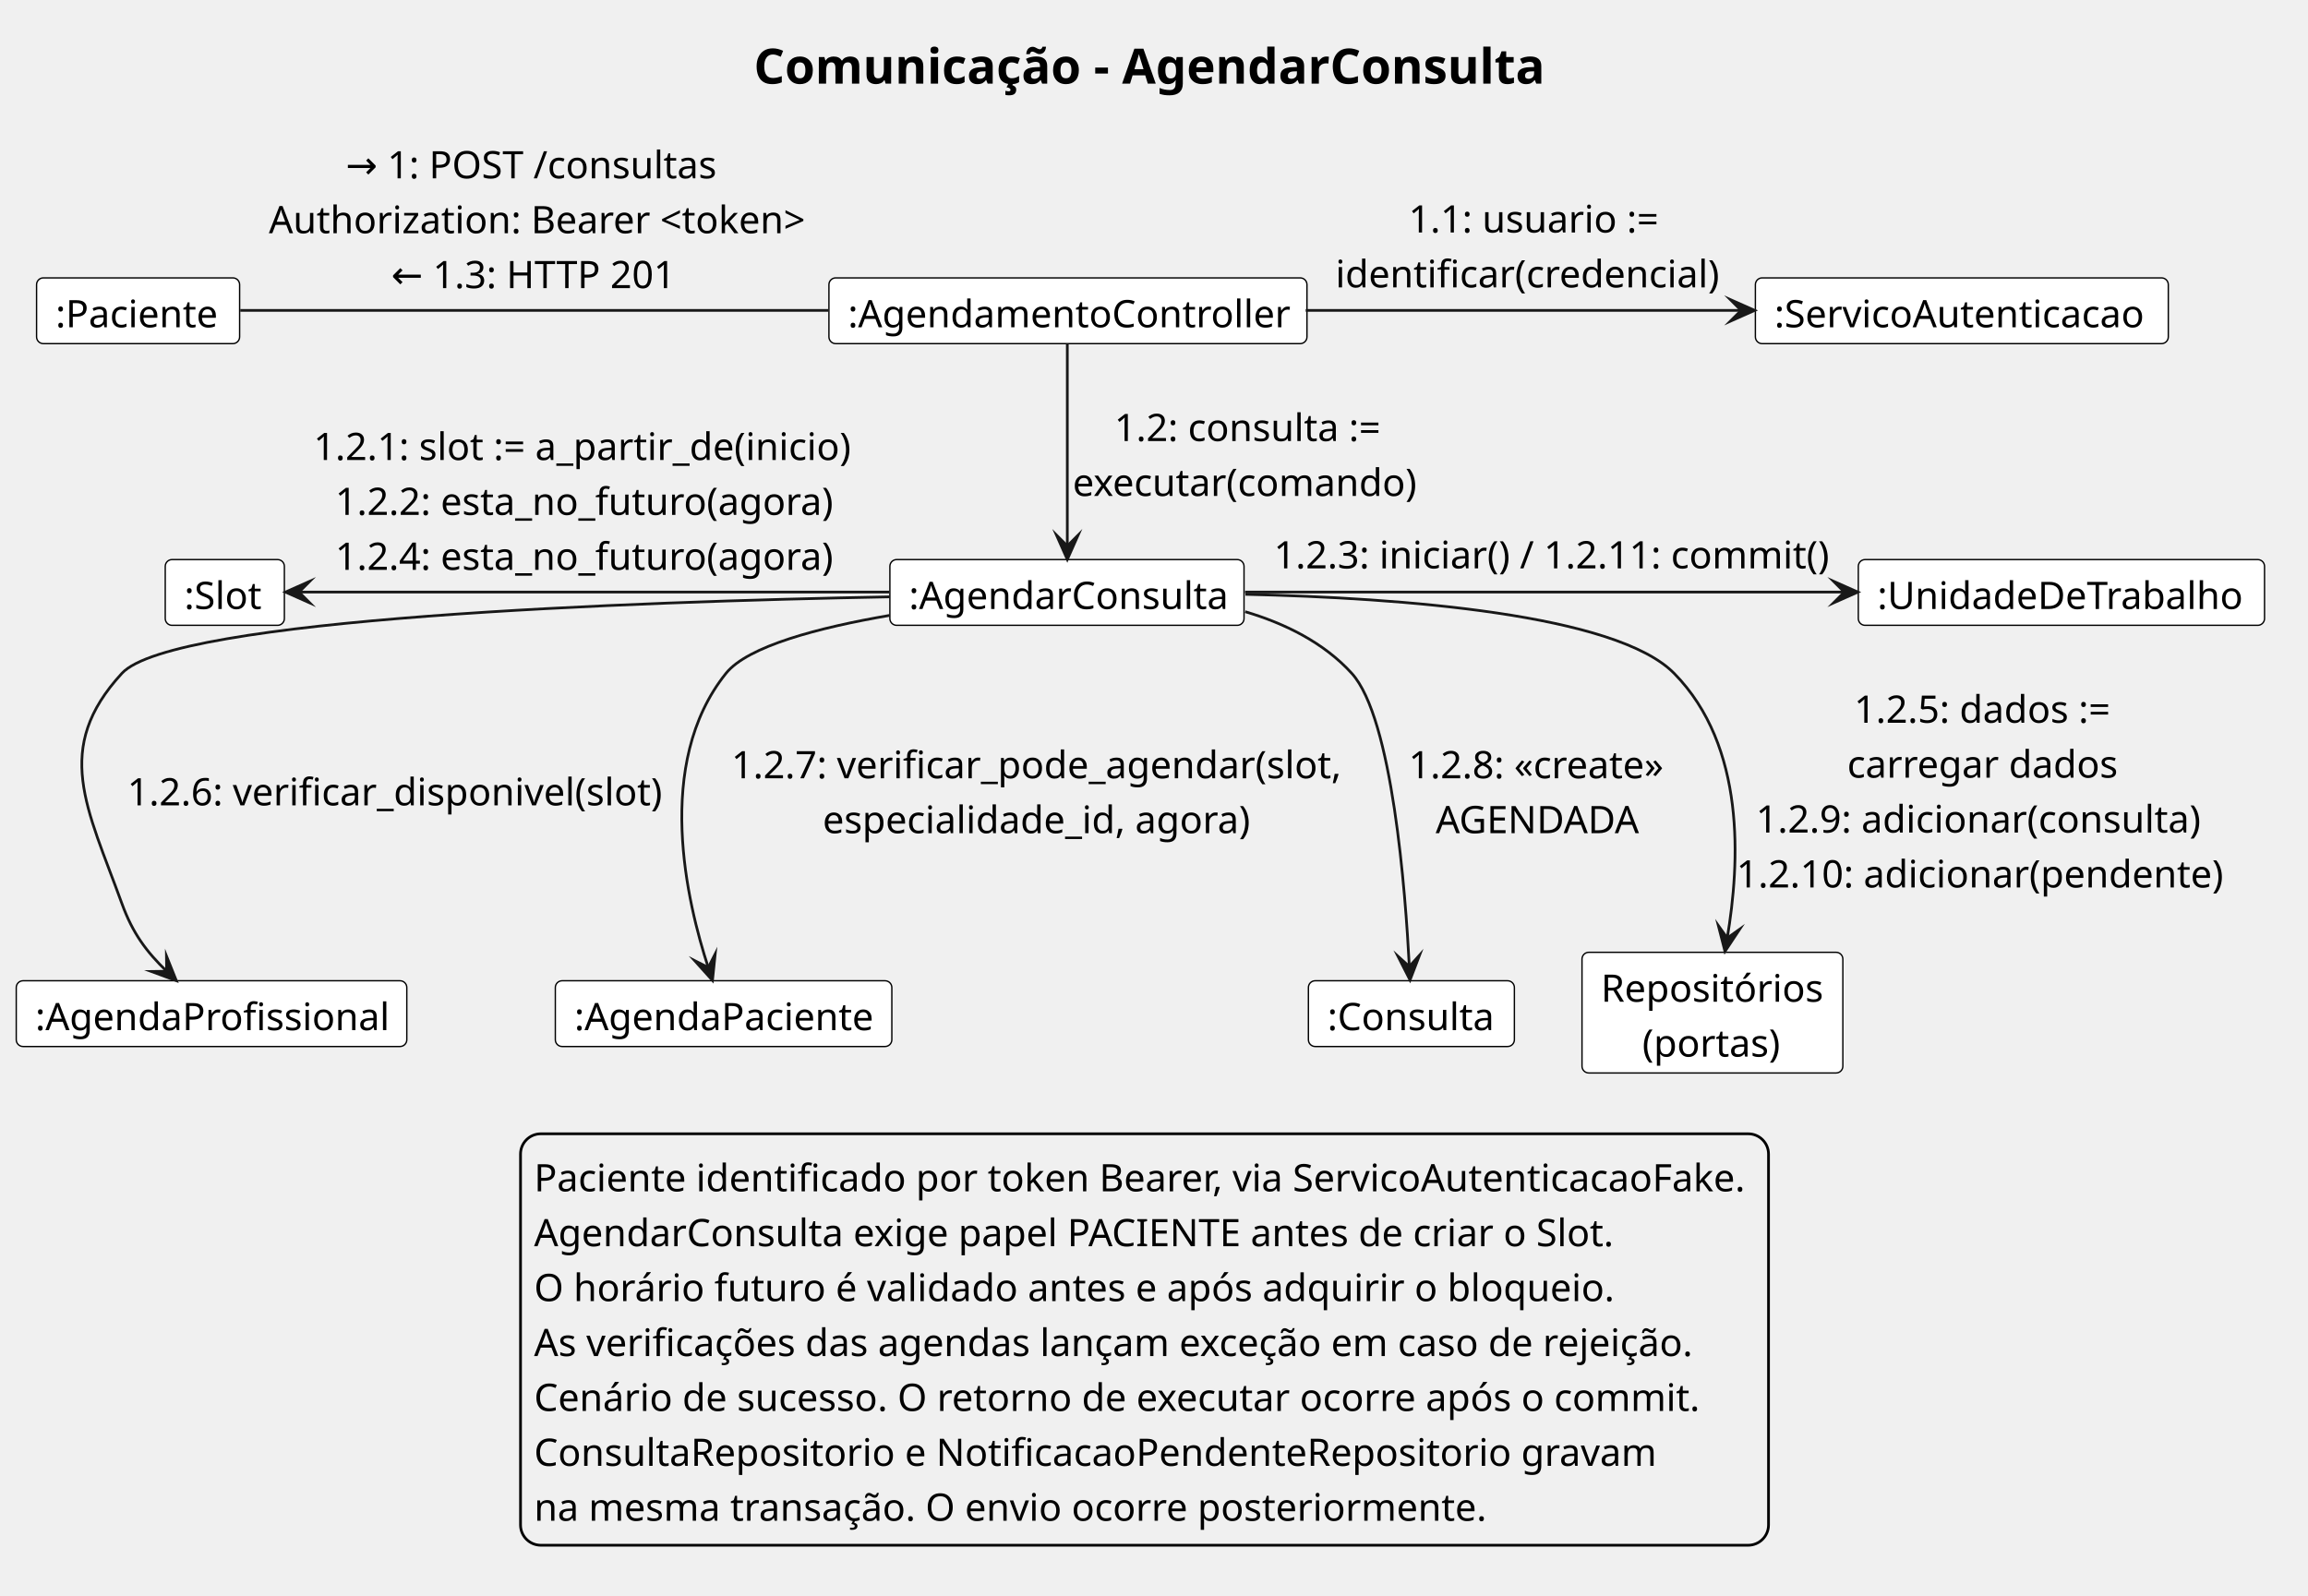
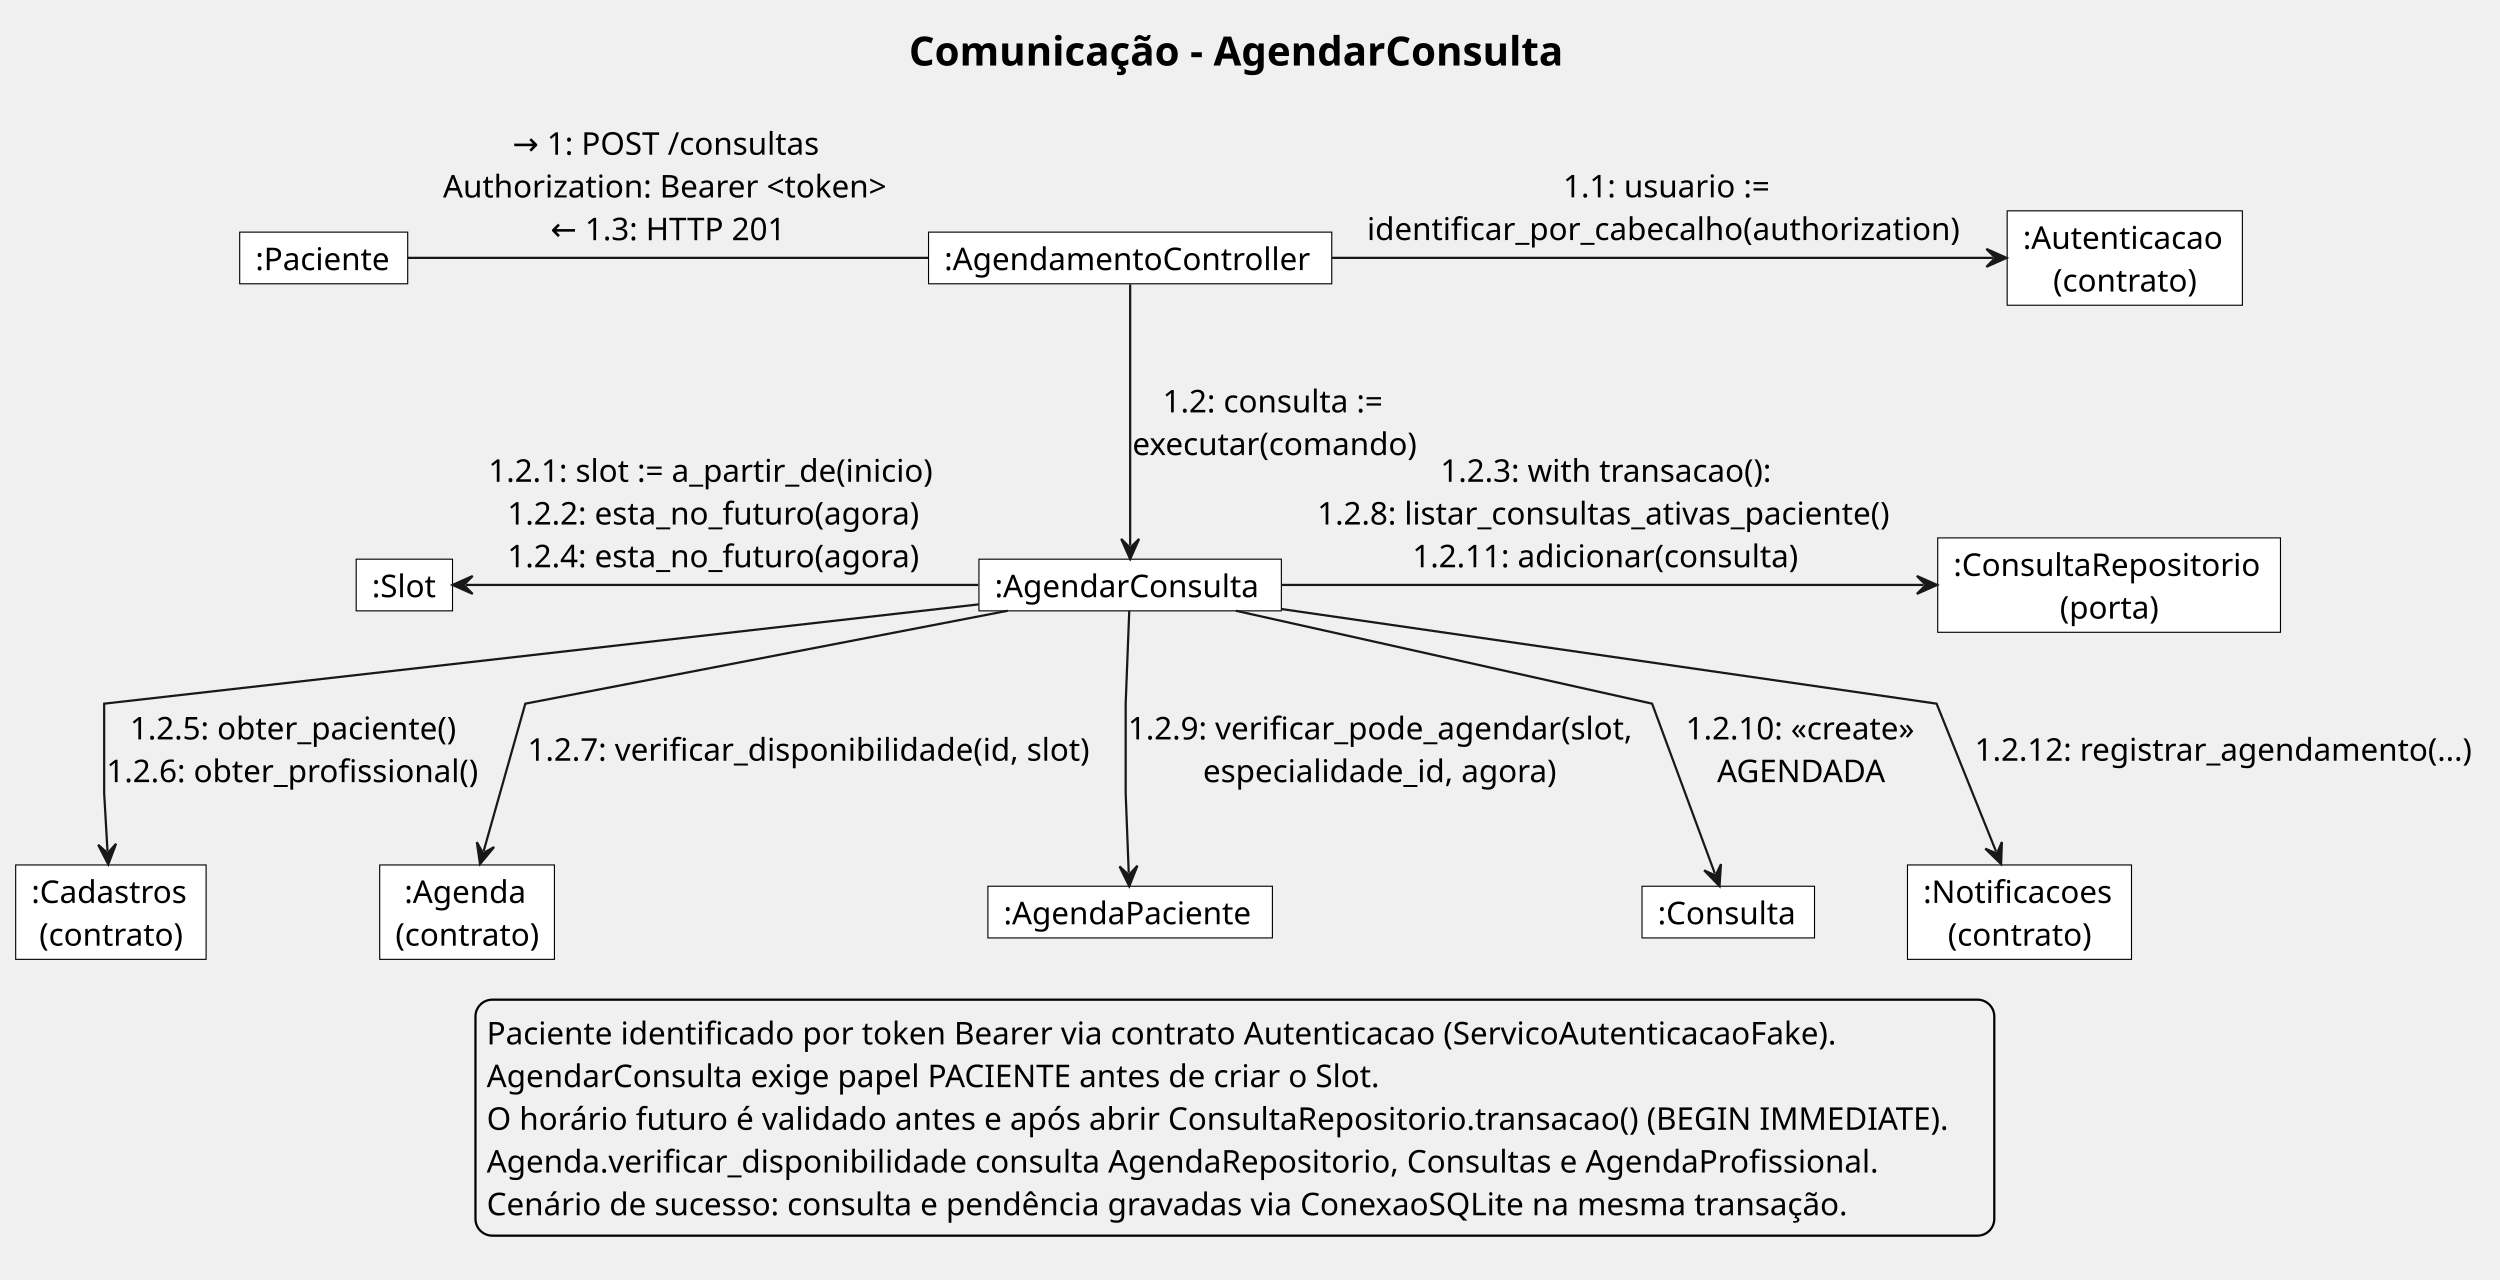
- <svg xmlns="http://www.w3.org/2000/svg" version="1.1" data-diagram-type="CLASS" style="width:852px;height:589px;background:#FFFFFF;" width="852px" height="589px" viewBox="0 0 852 589" zoomAndPan="magnify" preserveAspectRatio="none" contentStyleType="text/css">
+ <svg xmlns="http://www.w3.org/2000/svg" contentStyleType="text/css" height="571px" preserveAspectRatio="none" style="width:1116px;height:571px;background:#FFFFFF;" version="1.1" viewBox="0 0 1116 571" width="1116px" zoomAndPan="magnify">
  <defs />
-   <g font-family="sans-serif" lengthAdjust="spacing">
-     <g class="title" data-source-line="17">
-       <text x="278.258" y="30.88" fill="#000" font-size="18" textLength="288.484" font-weight="700">Comunicação - AgendarConsulta</text>
+   <g>
+     <text fill="#000000" font-family="sans-serif" font-size="18" font-weight="bold" lengthAdjust="spacing" textLength="291" x="405.75" y="29.242">Comunicação - AgendarConsulta</text>
+     <g id="elem_C">
+       <rect fill="#FFFFFF" height="23.068" style="stroke:#000000;stroke-width:0.5;" width="180" x="414.5" y="103.618" />
+       <text fill="#000000" font-family="sans-serif" font-size="14" lengthAdjust="spacing" textLength="166" x="421.5" y="120.584">:AgendamentoController</text>
    </g>
-     <g class="entity" data-qualified-name="C" id="ent0001" data-source-line="19">
-       <rect x="306" y="102.596" width="176.469" height="24.272" fill="#FFF" style="stroke:#000;stroke-width:0.5;" rx="2.5" ry="2.5" />
-       <text x="313" y="120.836" fill="#000" font-size="14" textLength="162.469">:AgendamentoController</text>
+     <g id="elem_Auth">
+       <rect fill="#FFFFFF" height="42.136" style="stroke:#000000;stroke-width:0.5;" width="105" x="896" y="94.118" />
+       <text fill="#000000" font-family="sans-serif" font-size="14" lengthAdjust="spacing" textLength="91" x="903" y="111.084">:Autenticacao</text>
+       <text fill="#000000" font-family="sans-serif" font-size="14" lengthAdjust="spacing" textLength="64" x="916.5" y="130.152">(contrato)</text>
    </g>
-     <g class="entity" data-qualified-name="Auth" id="ent0002" data-source-line="20">
-       <rect x="648" y="102.596" width="152.431" height="24.272" fill="#FFF" style="stroke:#000;stroke-width:0.5;" rx="2.5" ry="2.5" />
-       <text x="655" y="120.836" fill="#000" font-size="14" textLength="138.431">:ServicoAutenticacao</text>
+     <g id="elem_UC">
+       <rect fill="#FFFFFF" height="23.068" style="stroke:#000000;stroke-width:0.5;" width="135" x="437" y="249.618" />
+       <text fill="#000000" font-family="sans-serif" font-size="14" lengthAdjust="spacing" textLength="121" x="444" y="266.584">:AgendarConsulta</text>
    </g>
-     <g class="entity" data-qualified-name="UC" id="ent0003" data-source-line="21">
-       <rect x="328.5" y="206.596" width="130.732" height="24.272" fill="#FFF" style="stroke:#000;stroke-width:0.5;" rx="2.5" ry="2.5" />
-       <text x="335.5" y="224.836" fill="#000" font-size="14" textLength="116.732">:AgendarConsulta</text>
+     <g id="elem_Horario">
+       <rect fill="#FFFFFF" height="23.068" style="stroke:#000000;stroke-width:0.5;" width="43" x="159" y="249.618" />
+       <text fill="#000000" font-family="sans-serif" font-size="14" lengthAdjust="spacing" textLength="29" x="166" y="266.584">:Slot</text>
    </g>
-     <g class="entity" data-qualified-name="Horario" id="ent0004" data-source-line="22">
-       <rect x="61" y="206.596" width="43.974" height="24.272" fill="#FFF" style="stroke:#000;stroke-width:0.5;" rx="2.5" ry="2.5" />
-       <text x="68" y="224.836" fill="#000" font-size="14" textLength="29.974">:Slot</text>
+     <g id="elem_CRep">
+       <rect fill="#FFFFFF" height="42.136" style="stroke:#000000;stroke-width:0.5;" width="153" x="865" y="240.118" />
+       <text fill="#000000" font-family="sans-serif" font-size="14" lengthAdjust="spacing" textLength="139" x="872" y="257.084">:ConsultaRepositorio</text>
+       <text fill="#000000" font-family="sans-serif" font-size="14" lengthAdjust="spacing" textLength="44" x="919.5" y="276.152">(porta)</text>
    </g>
-     <g class="entity" data-qualified-name="UoW" id="ent0005" data-source-line="23">
-       <rect x="686" y="206.596" width="149.953" height="24.272" fill="#FFF" style="stroke:#000;stroke-width:0.5;" rx="2.5" ry="2.5" />
-       <text x="693" y="224.836" fill="#000" font-size="14" textLength="135.953">:UnidadeDeTrabalho</text>
+     <g id="elem_Cad">
+       <rect fill="#FFFFFF" height="42.136" style="stroke:#000000;stroke-width:0.5;" width="85" x="7" y="386.118" />
+       <text fill="#000000" font-family="sans-serif" font-size="14" lengthAdjust="spacing" textLength="71" x="14" y="403.084">:Cadastros</text>
+       <text fill="#000000" font-family="sans-serif" font-size="14" lengthAdjust="spacing" textLength="64" x="17.5" y="422.152">(contrato)</text>
    </g>
-     <g class="entity" data-qualified-name="Repos" id="ent0006" data-source-line="24">
-       <rect x="584" y="351.596" width="96.292" height="44.544" fill="#FFF" style="stroke:#000;stroke-width:0.5;" rx="2.5" ry="2.5" />
-       <text x="591" y="369.836" fill="#000" font-size="14" textLength="82.292">Repositórios</text>
-       <text x="606.26" y="390.108" fill="#000" font-size="14" textLength="51.772">(portas)</text>
+     <g id="elem_Ag">
+       <rect fill="#FFFFFF" height="42.136" style="stroke:#000000;stroke-width:0.5;" width="78" x="169.5" y="386.118" />
+       <text fill="#000000" font-family="sans-serif" font-size="14" lengthAdjust="spacing" textLength="56" x="180.5" y="403.084">:Agenda</text>
+       <text fill="#000000" font-family="sans-serif" font-size="14" lengthAdjust="spacing" textLength="64" x="176.5" y="422.152">(contrato)</text>
    </g>
-     <g class="entity" data-qualified-name="AP" id="ent0007" data-source-line="25">
-       <rect x="6" y="362.096" width="144.171" height="24.272" fill="#FFF" style="stroke:#000;stroke-width:0.5;" rx="2.5" ry="2.5" />
-       <text x="13" y="380.336" fill="#000" font-size="14" textLength="130.171">:AgendaProfissional</text>
+     <g id="elem_AC">
+       <rect fill="#FFFFFF" height="23.068" style="stroke:#000000;stroke-width:0.5;" width="127" x="441" y="395.618" />
+       <text fill="#000000" font-family="sans-serif" font-size="14" lengthAdjust="spacing" textLength="113" x="448" y="412.584">:AgendaPaciente</text>
    </g>
-     <g class="entity" data-qualified-name="AC" id="ent0008" data-source-line="26">
-       <rect x="205" y="362.096" width="124.222" height="24.272" fill="#FFF" style="stroke:#000;stroke-width:0.5;" rx="2.5" ry="2.5" />
-       <text x="212" y="380.336" fill="#000" font-size="14" textLength="110.222">:AgendaPaciente</text>
+     <g id="elem_Cons">
+       <rect fill="#FFFFFF" height="23.068" style="stroke:#000000;stroke-width:0.5;" width="77" x="733" y="395.618" />
+       <text fill="#000000" font-family="sans-serif" font-size="14" lengthAdjust="spacing" textLength="63" x="740" y="412.584">:Consulta</text>
    </g>
-     <g class="entity" data-qualified-name="Cons" id="ent0009" data-source-line="27">
-       <rect x="483" y="362.096" width="76.034" height="24.272" fill="#FFF" style="stroke:#000;stroke-width:0.5;" rx="2.5" ry="2.5" />
-       <text x="490" y="380.336" fill="#000" font-size="14" textLength="62.034">:Consulta</text>
+     <g id="elem_Notif">
+       <rect fill="#FFFFFF" height="42.136" style="stroke:#000000;stroke-width:0.5;" width="100" x="851.5" y="386.118" />
+       <text fill="#000000" font-family="sans-serif" font-size="14" lengthAdjust="spacing" textLength="86" x="858.5" y="403.084">:Notificacoes</text>
+       <text fill="#000000" font-family="sans-serif" font-size="14" lengthAdjust="spacing" textLength="64" x="869.5" y="422.152">(contrato)</text>
    </g>
-     <g class="entity" data-qualified-name="P" id="ent0010" data-source-line="28">
-       <rect x="13.5" y="102.596" width="74.956" height="24.272" fill="#FFF" style="stroke:#000;stroke-width:0.5;" rx="2.5" ry="2.5" />
-       <text x="20.5" y="120.836" fill="#000" font-size="14" textLength="60.956">:Paciente</text>
+     <g id="elem_P">
+       <rect fill="#FFFFFF" height="23.068" style="stroke:#000000;stroke-width:0.5;" width="75" x="107" y="103.618" />
+       <text fill="#000000" font-family="sans-serif" font-size="14" lengthAdjust="spacing" textLength="61" x="114" y="120.584">:Paciente</text>
    </g>
-     <g class="link" data-entity-1="ent0010" data-entity-2="ent0001" id="lnk11" data-link-type="association">
-       <path d="M88.688,114.596 C140.548,114.596 235.468,114.596 305.754,114.596" style="stroke:#181818;stroke-width:1;" fill="none" />
-       <text x="127.621" y="65.836" fill="#000" font-size="14" textLength="139.439">→ 1: POST /consultas</text>
-       <text x="99.25" y="86.108" fill="#000" font-size="14" textLength="196.181">Authorization: Bearer &lt;token&gt;</text>
-       <text x="144.407" y="106.38" fill="#000" font-size="14" textLength="105.868">← 1.3: HTTP 201</text>
+     <g id="link_P_C">
+       <path codeLine="31" d="M182.01,115.118 C236.57,115.118 339.5,115.118 414.44,115.118 " fill="none" id="P-C" style="stroke:#181818;stroke-width:1.0;" />
+       <text fill="#000000" font-family="sans-serif" font-size="14" lengthAdjust="spacing" textLength="139" x="228.75" y="69.084">→ 1: POST /consultas</text>
+       <text fill="#000000" font-family="sans-serif" font-size="14" lengthAdjust="spacing" textLength="201" x="197.75" y="88.152">Authorization: Bearer &lt;token&gt;</text>
+       <text fill="#000000" font-family="sans-serif" font-size="14" lengthAdjust="spacing" textLength="105" x="245.75" y="107.22">← 1.3: HTTP 201</text>
    </g>
-     <g class="link" data-entity-1="ent0001" data-entity-2="ent0002" id="lnk12" data-link-type="dependency">
-       <polygon points="647.741,114.596,638.741,110.596,642.741,114.596,638.741,118.596,647.741,114.596" fill="#181818" style="stroke:#181818;stroke-width:1;stroke-linejoin:miter;stroke-miterlimit:10;" />
-       <path d="M482,114.596 C533.648,114.596 593.27,114.596 642.741,114.596" style="stroke:#181818;stroke-width:1;" fill="none" />
-       <text x="519.985" y="85.836" fill="#000" font-size="14" textLength="90.454">1.1: usuario :=</text>
-       <text x="493" y="106.108" fill="#000" font-size="14" textLength="144.423">identificar(credencial)</text>
+     <g id="link_C_Auth">
+       <path codeLine="32" d="M594.62,115.118 C685.11,115.118 815.46,115.118 889.72,115.118 " fill="none" id="C-to-Auth" style="stroke:#181818;stroke-width:1.0;" />
+       <polygon fill="#181818" points="895.72,115.118,886.72,111.118,890.72,115.118,886.72,119.118,895.72,115.118" style="stroke:#181818;stroke-width:1.0;" />
+       <text fill="#000000" font-family="sans-serif" font-size="14" lengthAdjust="spacing" textLength="95" x="697.75" y="88.084">1.1: usuario :=</text>
+       <text fill="#000000" font-family="sans-serif" font-size="14" lengthAdjust="spacing" textLength="270" x="610.25" y="107.152">identificar_por_cabecalho(authorization)</text>
    </g>
-     <g class="link" data-entity-1="ent0001" data-entity-2="ent0003" id="lnk13" data-link-type="dependency">
-       <polygon points="394,206.55,398,197.55,394,201.55,390,197.55,394,206.55" fill="#181818" style="stroke:#181818;stroke-width:1;stroke-linejoin:miter;stroke-miterlimit:10;" />
-       <path d="M394,126.901 C394,146.612 394,182.023 394,201.55" style="stroke:#181818;stroke-width:1;" fill="none" />
-       <text x="411.372" y="162.836" fill="#000" font-size="14" textLength="97.608">1.2: consulta :=</text>
-       <text x="396" y="183.108" fill="#000" font-size="14" textLength="128.351">executar(comando)</text>
+     <g id="link_C_UC">
+       <path codeLine="33" d="M504.5,126.938 C504.5,153.758 504.5,217.028 504.5,243.558 " fill="none" id="C-to-UC" style="stroke:#181818;stroke-width:1.0;" />
+       <polygon fill="#181818" points="504.5,249.558,508.5,240.558,504.5,244.558,500.5,240.558,504.5,249.558" style="stroke:#181818;stroke-width:1.0;" />
+       <text fill="#000000" font-family="sans-serif" font-size="14" lengthAdjust="spacing" textLength="101" x="519" y="184.084">1.2: consulta :=</text>
+       <text fill="#000000" font-family="sans-serif" font-size="14" lengthAdjust="spacing" textLength="128" x="505.5" y="203.152">executar(comando)</text>
    </g>
-     <g class="link" data-entity-1="ent0004" data-entity-2="ent0003" id="lnk15" data-link-type="dependency">
-       <polygon points="105.366,218.596,114.366,222.596,110.366,218.596,114.366,214.596,105.366,218.596" fill="#181818" style="stroke:#181818;stroke-width:1;stroke-linejoin:miter;stroke-miterlimit:10;" />
-       <path d="M110.366,218.596 C156.397,218.596 258.269,218.596 328.256,218.596" style="stroke:#181818;stroke-width:1;" fill="none" />
-       <text x="115.75" y="169.836" fill="#000" font-size="14" textLength="202.047">1.2.1: slot := a_partir_de(inicio)</text>
-       <text x="123.751" y="190.108" fill="#000" font-size="14" textLength="186.045">1.2.2: esta_no_futuro(agora)</text>
-       <text x="123.751" y="210.38" fill="#000" font-size="14" textLength="186.045">1.2.4: esta_no_futuro(agora)</text>
+     <g id="link_Horario_UC">
+       <path codeLine="35" d="M208.01,261.118 C255.07,261.118 362.87,261.118 436.69,261.118 " fill="none" id="Horario-backto-UC" style="stroke:#181818;stroke-width:1.0;" />
+       <polygon fill="#181818" points="202.01,261.118,211.01,265.118,207.01,261.118,211.01,257.118,202.01,261.118" style="stroke:#181818;stroke-width:1.0;" />
+       <text fill="#000000" font-family="sans-serif" font-size="14" lengthAdjust="spacing" textLength="203" x="218" y="215.084">1.2.1: slot := a_partir_de(inicio)</text>
+       <text fill="#000000" font-family="sans-serif" font-size="14" lengthAdjust="spacing" textLength="186" x="226.5" y="234.152">1.2.2: esta_no_futuro(agora)</text>
+       <text fill="#000000" font-family="sans-serif" font-size="14" lengthAdjust="spacing" textLength="186" x="226.5" y="253.22">1.2.4: esta_no_futuro(agora)</text>
    </g>
-     <g class="link" data-entity-1="ent0003" data-entity-2="ent0005" id="lnk16" data-link-type="dependency">
-       <polygon points="685.833,218.596,676.833,214.596,680.833,218.596,676.833,222.596,685.833,218.596" fill="#181818" style="stroke:#181818;stroke-width:1;stroke-linejoin:miter;stroke-miterlimit:10;" />
-       <path d="M459.612,218.596 C523.115,218.596 614.281,218.596 680.833,218.596" style="stroke:#181818;stroke-width:1;" fill="none" />
-       <text x="470.25" y="209.836" fill="#000" font-size="14" textLength="205.925">1.2.3: iniciar() / 1.2.11: commit()</text>
+     <g id="link_UC_CRep">
+       <path codeLine="36" d="M572.3,261.118 C651.41,261.118 775.92,261.118 858.7,261.118 " fill="none" id="UC-to-CRep" style="stroke:#181818;stroke-width:1.0;" />
+       <polygon fill="#181818" points="864.7,261.118,855.7,257.118,859.7,261.118,855.7,265.118,864.7,261.118" style="stroke:#181818;stroke-width:1.0;" />
+       <text fill="#000000" font-family="sans-serif" font-size="14" lengthAdjust="spacing" textLength="151" x="643" y="215.084">1.2.3: with transacao():</text>
+       <text fill="#000000" font-family="sans-serif" font-size="14" lengthAdjust="spacing" textLength="261" x="588" y="234.152">1.2.8: listar_consultas_ativas_paciente()</text>
+       <text fill="#000000" font-family="sans-serif" font-size="14" lengthAdjust="spacing" textLength="176" x="630.5" y="253.22">1.2.11: adicionar(consulta)</text>
    </g>
-     <g class="link" data-entity-1="ent0003" data-entity-2="ent0006" id="lnk17" data-link-type="dependency">
-       <polygon points="636.779,351.264,642.217,343.052,637.608,346.333,634.328,341.725,636.779,351.264" fill="#181818" style="stroke:#181818;stroke-width:1;stroke-linejoin:miter;stroke-miterlimit:10;" />
-       <path d="M459.74,219.424 C517.814,220.77 596.52,226.752 618,248.596 C644.536,275.581 642.297,318.468 637.608,346.333" style="stroke:#181818;stroke-width:1;" fill="none" />
-       <text x="684.442" y="266.836" fill="#000" font-size="14" textLength="93.198">1.2.5: dados :=</text>
-       <text x="681.908" y="287.108" fill="#000" font-size="14" textLength="98.266">carregar dados</text>
-       <text x="648.203" y="307.38" fill="#000" font-size="14" textLength="165.675">1.2.9: adicionar(consulta)</text>
-       <text x="641" y="327.651" fill="#000" font-size="14" textLength="180.081">1.2.10: adicionar(pendente)</text>
+     <g id="link_UC_Cad">
+       <path codeLine="37" d="M436.92,269.788 C309.52,284.258 46.5,314.118 46.5,314.118 C46.5,314.118 46.5,354.118 46.5,354.118 C46.5,354.118 47.145,365.278 47.985,379.878 " fill="none" id="UC-to-Cad" style="stroke:#181818;stroke-width:1.0;" />
+       <polygon fill="#181818" points="48.33,385.868,51.806,376.653,48.043,380.876,43.82,377.112,48.33,385.868" style="stroke:#181818;stroke-width:1.0;" />
+       <text fill="#000000" font-family="sans-serif" font-size="14" lengthAdjust="spacing" textLength="148" x="58" y="330.084">1.2.5: obter_paciente()</text>
+       <text fill="#000000" font-family="sans-serif" font-size="14" lengthAdjust="spacing" textLength="169" x="47.5" y="349.152">1.2.6: obter_profissional()</text>
    </g>
-     <g class="link" data-entity-1="ent0003" data-entity-2="ent0007" id="lnk18" data-link-type="dependency">
-       <polygon points="65.104,362.076,61.445,352.932,61.522,358.588,55.865,358.665,65.104,362.076" fill="#181818" style="stroke:#181818;stroke-width:1;stroke-linejoin:miter;stroke-miterlimit:10;" />
-       <path d="M328.465,220.355 C232.689,222.154 63.759,228.213 45,248.596 C19.417,276.393 32.117,298.082 45,333.596 C49.022,344.684 54.088,351.352 61.522,358.588" style="stroke:#181818;stroke-width:1;" fill="none" />
-       <text x="47" y="297.336" fill="#000" font-size="14" textLength="200.549">1.2.6: verificar_disponivel(slot)</text>
+     <g id="link_UC_Ag">
+       <path codeLine="38" d="M449.86,272.638 C370.97,287.838 234.5,314.118 234.5,314.118 C234.5,314.118 223.562,352.824 215.902,379.924 " fill="none" id="UC-to-Ag" style="stroke:#181818;stroke-width:1.0;" />
+       <polygon fill="#181818" points="214.27,385.698,220.567,378.125,215.63,380.886,212.869,375.949,214.27,385.698" style="stroke:#181818;stroke-width:1.0;" />
+       <text fill="#000000" font-family="sans-serif" font-size="14" lengthAdjust="spacing" textLength="259" x="235.5" y="339.584">1.2.7: verificar_disponibilidade(id, slot)</text>
    </g>
-     <g class="link" data-entity-1="ent0003" data-entity-2="ent0008" id="lnk19" data-link-type="dependency">
-       <polygon points="263.006,361.96,264.021,352.163,261.457,357.206,256.414,354.641,263.006,361.96" fill="#181818" style="stroke:#181818;stroke-width:1;stroke-linejoin:miter;stroke-miterlimit:10;" />
-       <path d="M328.442,227.195 C302.098,231.715 276.044,238.574 268,248.596 C241.212,281.974 253.715,333.443 261.457,357.206" style="stroke:#181818;stroke-width:1;" fill="none" />
-       <text x="270" y="287.336" fill="#000" font-size="14" textLength="227.541">1.2.7: verificar_pode_agendar(slot,</text>
-       <text x="303.705" y="307.608" fill="#000" font-size="14" textLength="160.131">especialidade_id, agora)</text>
+     <g id="link_UC_AC">
+       <path codeLine="39" d="M504.1,272.638 C503.51,287.838 502.5,314.118 502.5,314.118 C502.5,314.118 502.5,354.118 502.5,354.118 C502.5,354.118 503.277,374.402 503.867,389.602 " fill="none" id="UC-to-AC" style="stroke:#181818;stroke-width:1.0;" />
+       <polygon fill="#181818" points="504.1,395.598,507.748,386.45,503.906,390.602,499.754,386.76,504.1,395.598" style="stroke:#181818;stroke-width:1.0;" />
+       <text fill="#000000" font-family="sans-serif" font-size="14" lengthAdjust="spacing" textLength="230" x="503.5" y="330.084">1.2.9: verificar_pode_agendar(slot,</text>
+       <text fill="#000000" font-family="sans-serif" font-size="14" lengthAdjust="spacing" textLength="163" x="537" y="349.152">especialidade_id, agora)</text>
    </g>
-     <g class="link" data-entity-1="ent0003" data-entity-2="ent0009" id="lnk20" data-link-type="dependency">
-       <polygon points="520.51,361.822,524.04,352.627,520.252,356.829,516.051,353.041,520.51,361.822" fill="#181818" style="stroke:#181818;stroke-width:1;stroke-linejoin:miter;stroke-miterlimit:10;" />
-       <path d="M459.666,225.837 C474.396,230.2 488.692,237.264 499,248.596 C514.065,265.157 518.832,329.389 520.252,356.829" style="stroke:#181818;stroke-width:1;" fill="none" />
-       <text x="520" y="287.336" fill="#000" font-size="14" textLength="92.778">1.2.8: «create»</text>
-       <text x="529.982" y="307.608" fill="#000" font-size="14" textLength="72.814">AGENDADA</text>
+     <g id="link_UC_Cons">
+       <path codeLine="40" d="M551.65,272.638 C619.73,287.838 737.5,314.118 737.5,314.118 C737.5,314.118 756.591,365.77 765.521,389.94 " fill="none" id="UC-to-Cons" style="stroke:#181818;stroke-width:1.0;" />
+       <polygon fill="#181818" points="767.6,395.568,768.233,385.739,765.867,390.878,760.729,388.512,767.6,395.568" style="stroke:#181818;stroke-width:1.0;" />
+       <text fill="#000000" font-family="sans-serif" font-size="14" lengthAdjust="spacing" textLength="104" x="752.5" y="330.084">1.2.10: «create»</text>
+       <text fill="#000000" font-family="sans-serif" font-size="14" lengthAdjust="spacing" textLength="76" x="766.5" y="349.152">AGENDADA</text>
    </g>
-     <g class="legend" data-source-line="47">
-       <rect x="192.15" y="418.596" width="460.7" height="151.903" fill="none" style="stroke:#000;stroke-width:1;" rx="7.5" ry="7.5" />
-       <text x="197.15" y="439.836" fill="#000" font-size="14" textLength="450.7">Paciente identificado por token Bearer, via ServicoAutenticacaoFake.</text>
-       <text x="197.15" y="460.108" fill="#000" font-size="14" textLength="395.176">AgendarConsulta exige papel PACIENTE antes de criar o Slot.</text>
-       <text x="197.15" y="480.38" fill="#000" font-size="14" textLength="393.454">O horário futuro é validado antes e após adquirir o bloqueio.</text>
-       <text x="197.15" y="500.651" fill="#000" font-size="14" textLength="424.044">As verificações das agendas lançam exceção em caso de rejeição.</text>
-       <text x="197.15" y="520.923" fill="#000" font-size="14" textLength="424.422">Cenário de sucesso. O retorno de executar ocorre após o commit.</text>
-       <text x="197.15" y="541.195" fill="#000" font-size="14" textLength="413.964">ConsultaRepositorio e NotificacaoPendenteRepositorio gravam</text>
-       <text x="197.15" y="561.467" fill="#000" font-size="14" textLength="347.493">na mesma transação. O envio ocorre posteriormente.</text>
+     <g id="link_UC_Notif">
+       <path codeLine="41" d="M572.21,271.898 C676.5,286.958 864.5,314.118 864.5,314.118 C864.5,314.118 880.151,353.031 891.051,380.131 " fill="none" id="UC-to-Notif" style="stroke:#181818;stroke-width:1.0;" />
+       <polygon fill="#181818" points="893.29,385.698,893.643,375.855,891.424,381.059,886.221,378.841,893.29,385.698" style="stroke:#181818;stroke-width:1.0;" />
+       <text fill="#000000" font-family="sans-serif" font-size="14" lengthAdjust="spacing" textLength="227" x="881.5" y="339.584">1.2.12: registrar_agendamento(...)</text>
    </g>
+     <rect fill="none" height="105.34" id="_legend" rx="7.5" ry="7.5" style="stroke:#000000;stroke-width:1.0;" width="678" x="212.25" y="446.254" />
+     <text fill="#000000" font-family="sans-serif" font-size="14" lengthAdjust="spacing" textLength="613" x="217.25" y="466.22">Paciente identificado por token Bearer via contrato Autenticacao (ServicoAutenticacaoFake).</text>
+     <text fill="#000000" font-family="sans-serif" font-size="14" lengthAdjust="spacing" textLength="411" x="217.25" y="485.288">AgendarConsulta exige papel PACIENTE antes de criar o Slot.</text>
+     <text fill="#000000" font-family="sans-serif" font-size="14" lengthAdjust="spacing" textLength="668" x="217.25" y="504.355">O horário futuro é validado antes e após abrir ConsultaRepositorio.transacao() (BEGIN IMMEDIATE).</text>
+     <text fill="#000000" font-family="sans-serif" font-size="14" lengthAdjust="spacing" textLength="639" x="217.25" y="523.423">Agenda.verificar_disponibilidade consulta AgendaRepositorio, Consultas e AgendaProfissional.</text>
+     <text fill="#000000" font-family="sans-serif" font-size="14" lengthAdjust="spacing" textLength="623" x="217.25" y="542.491">Cenário de sucesso: consulta e pendência gravadas via ConexaoSQLite na mesma transação.</text>
  </g>
</svg>
